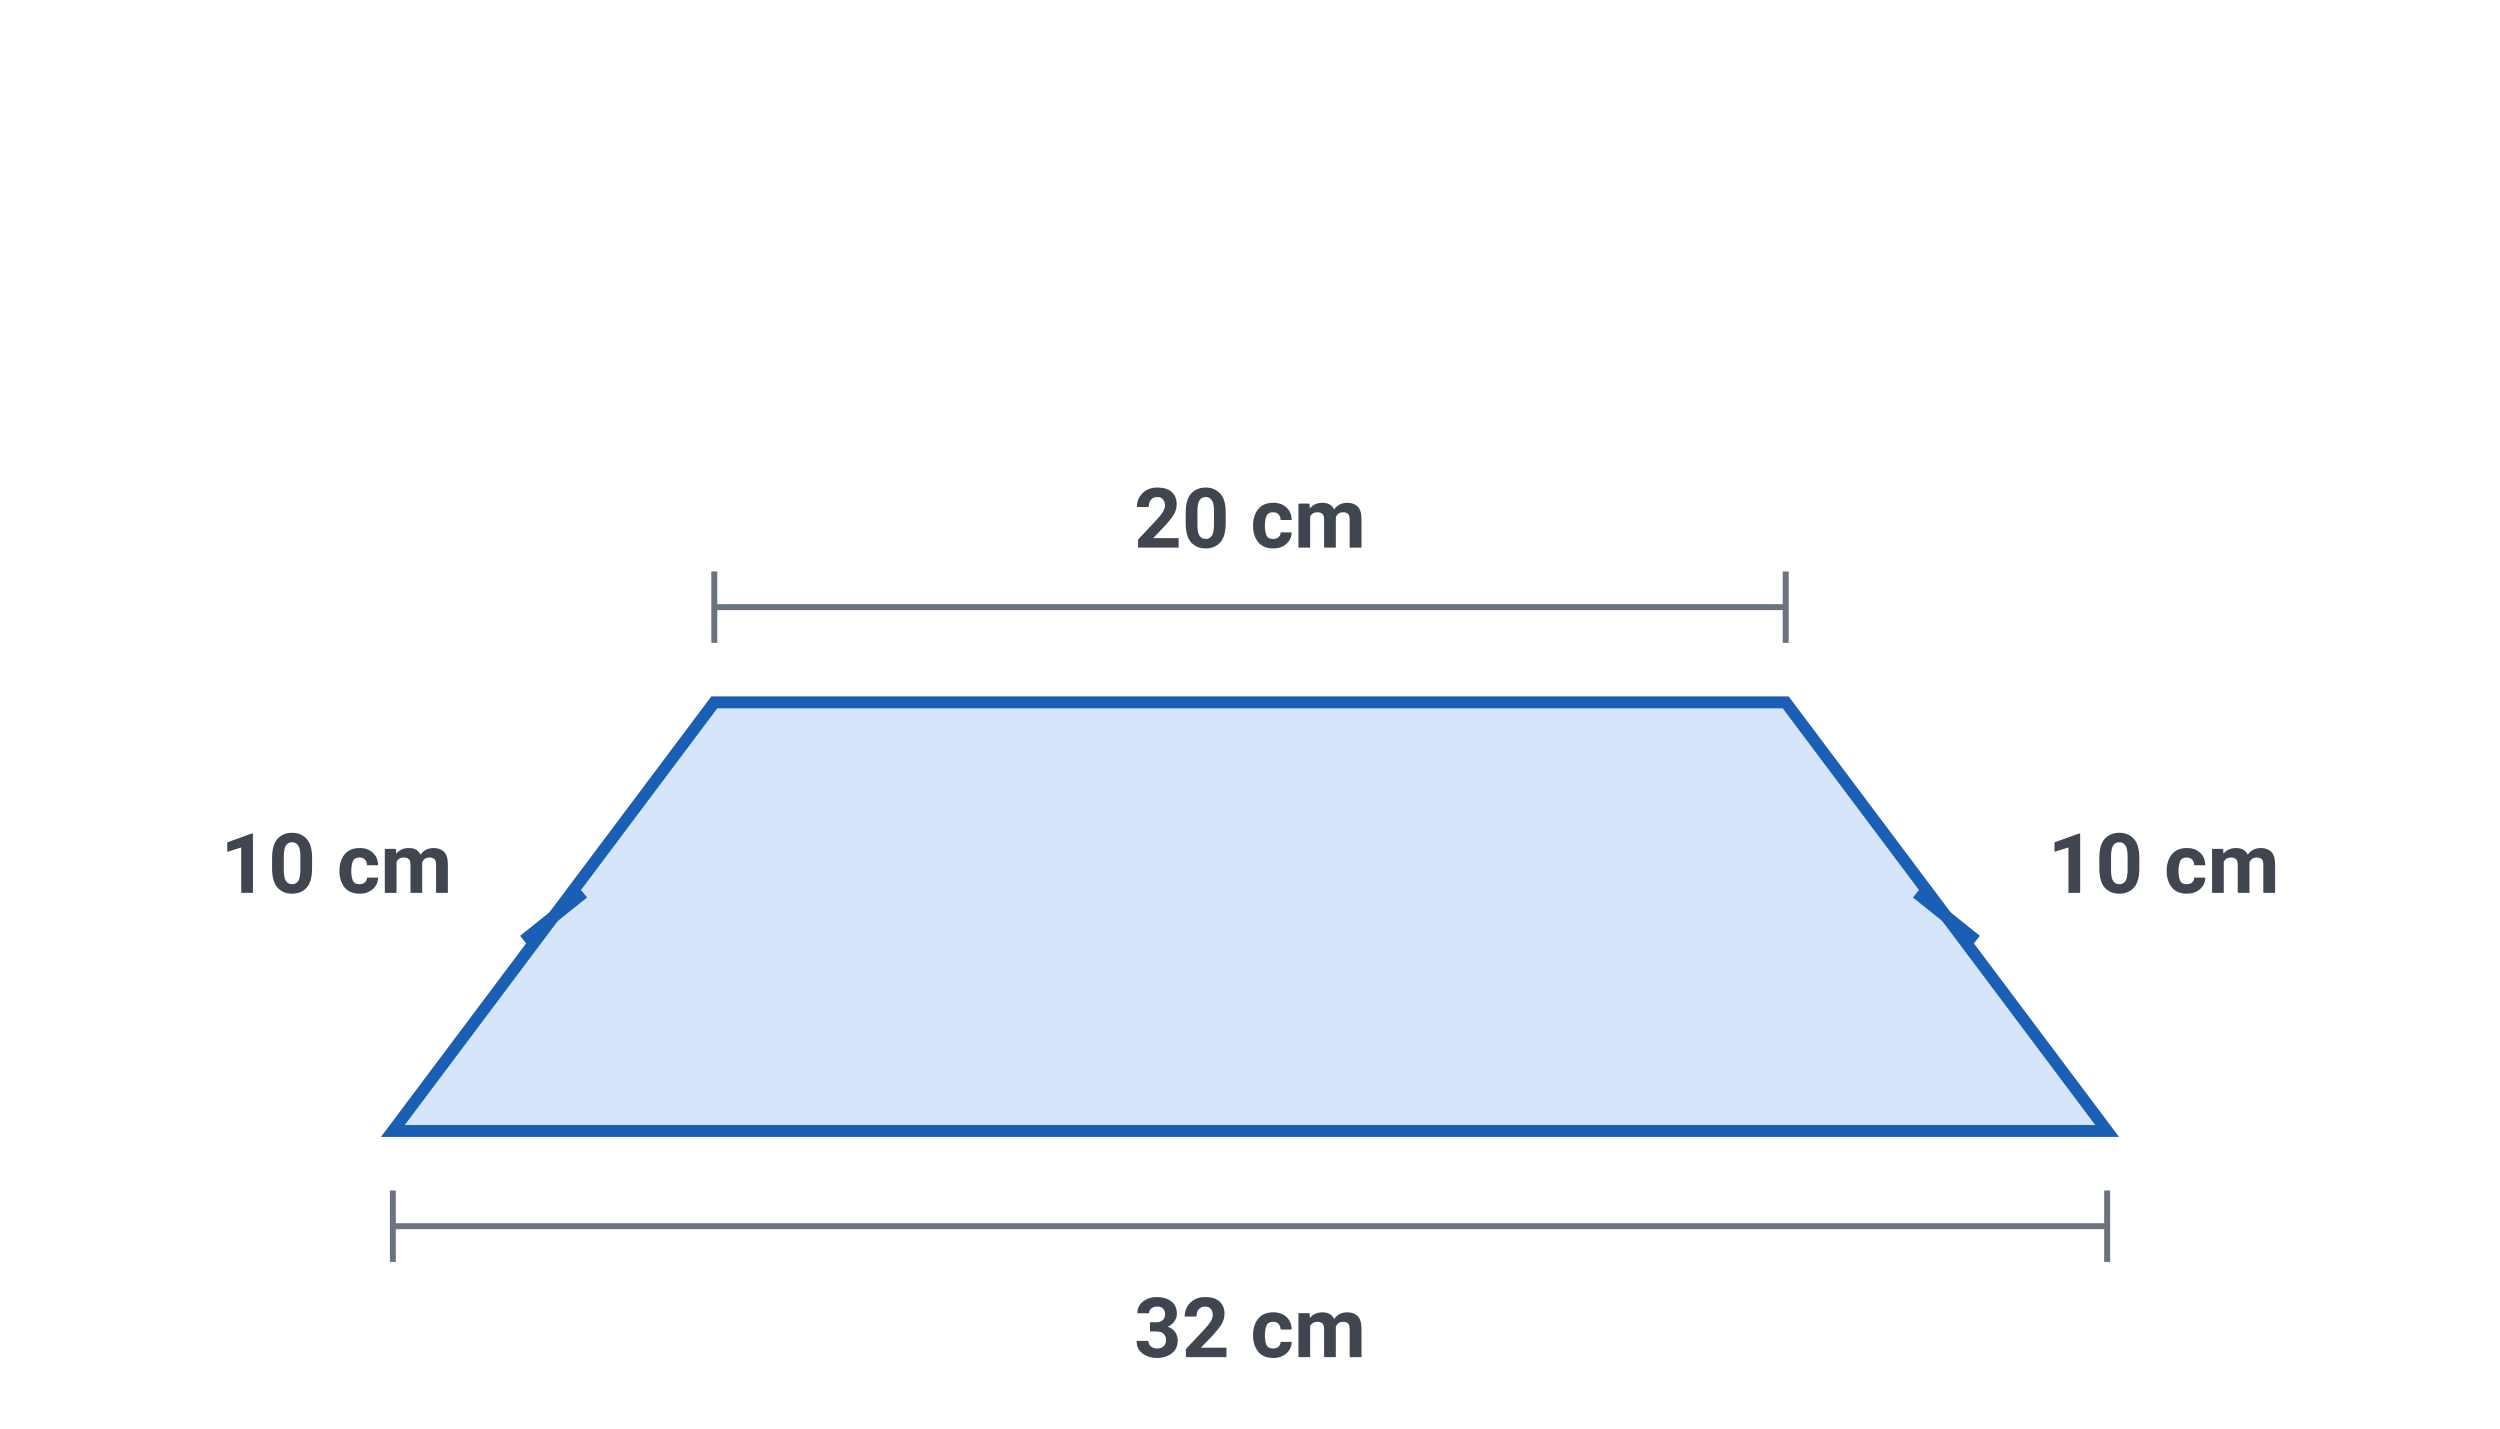
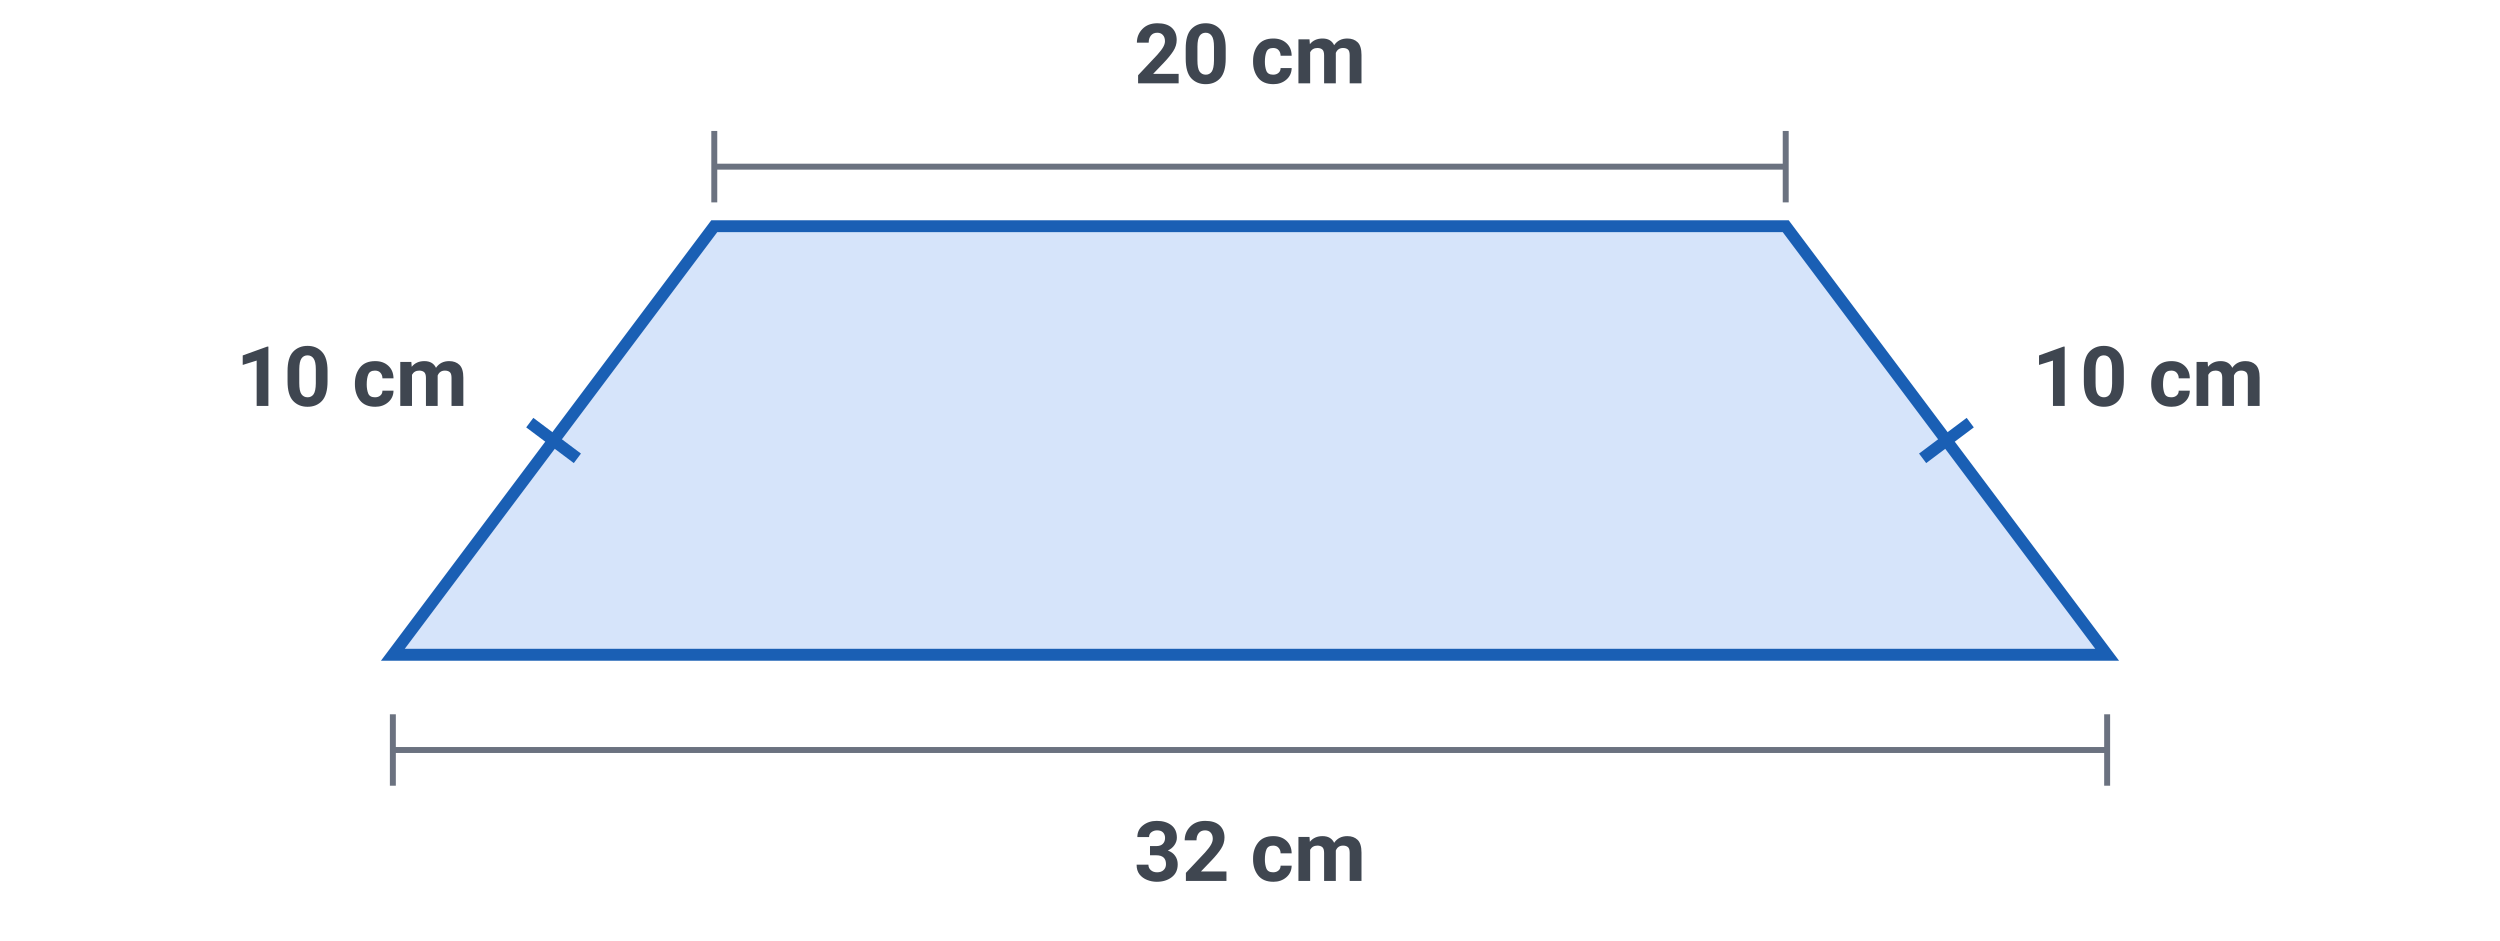
- <svg xmlns="http://www.w3.org/2000/svg" width="420" height="240" viewBox="0 0 420 240">
+ <svg xmlns="http://www.w3.org/2000/svg" width="420" height="158" viewBox="0 0 420 158">
  <style>
    text { font-family: system-ui, -apple-system, "Segoe UI", Roboto, Arial, sans-serif; }
-     .dim  { font-size: 14px; font-weight: 600; fill: #3f4650; }
+     .dim { font-size: 14px; font-weight: 600; fill: #3f4650; }
+     .note { font-size: 13px; fill: #6b7280; }
    .tick { stroke: #6b7280; stroke-width: 1; }
  </style>
-   <polygon points="66,190 354,190 300,118 120,118" fill="#d6e4fa" stroke="#1a5fb4" stroke-width="2" />
-   <line x1="88" y1="158" x2="98" y2="150" stroke="#1a5fb4" stroke-width="2" />
-   <line x1="322" y1="150" x2="332" y2="158" stroke="#1a5fb4" stroke-width="2" />
-   <line class="tick" x1="66" y1="206" x2="354" y2="206" />
-   <line class="tick" x1="66" y1="200" x2="66" y2="212" />
-   <line class="tick" x1="354" y1="200" x2="354" y2="212" />
-   <text class="dim" x="210" y="228" text-anchor="middle">32 cm</text>
-   <line class="tick" x1="120" y1="102" x2="300" y2="102" />
-   <line class="tick" x1="120" y1="96" x2="120" y2="108" />
-   <line class="tick" x1="300" y1="96" x2="300" y2="108" />
-   <text class="dim" x="210" y="92" text-anchor="middle">20 cm</text>
-   <text class="dim" x="76" y="150" text-anchor="end">10 cm</text>
-   <text class="dim" x="344" y="150" text-anchor="start">10 cm</text>
+   <polygon points="66,110 354,110 300,38 120,38" fill="#d6e4fa" stroke="#1a5fb4" stroke-width="2" />
+   <line x1="89" y1="71" x2="97" y2="77" stroke="#1a5fb4" stroke-width="2" />
+   <line x1="323" y1="77" x2="331" y2="71" stroke="#1a5fb4" stroke-width="2" />
+   <line class="tick" x1="66" y1="126" x2="354" y2="126" />
+   <line class="tick" x1="66" y1="120" x2="66" y2="132" />
+   <line class="tick" x1="354" y1="120" x2="354" y2="132" />
+   <text class="dim" x="210" y="148" text-anchor="middle">32 cm</text>
+   <line class="tick" x1="120" y1="28" x2="300" y2="28" />
+   <line class="tick" x1="120" y1="22" x2="120" y2="34" />
+   <line class="tick" x1="300" y1="22" x2="300" y2="34" />
+   <text class="dim" x="210" y="14" text-anchor="middle">20 cm</text>
+   <text class="dim" x="78.6" y="68.2" text-anchor="end">10 cm</text>
+   <text class="dim" x="341.4" y="68.2" text-anchor="start">10 cm</text>
</svg>
